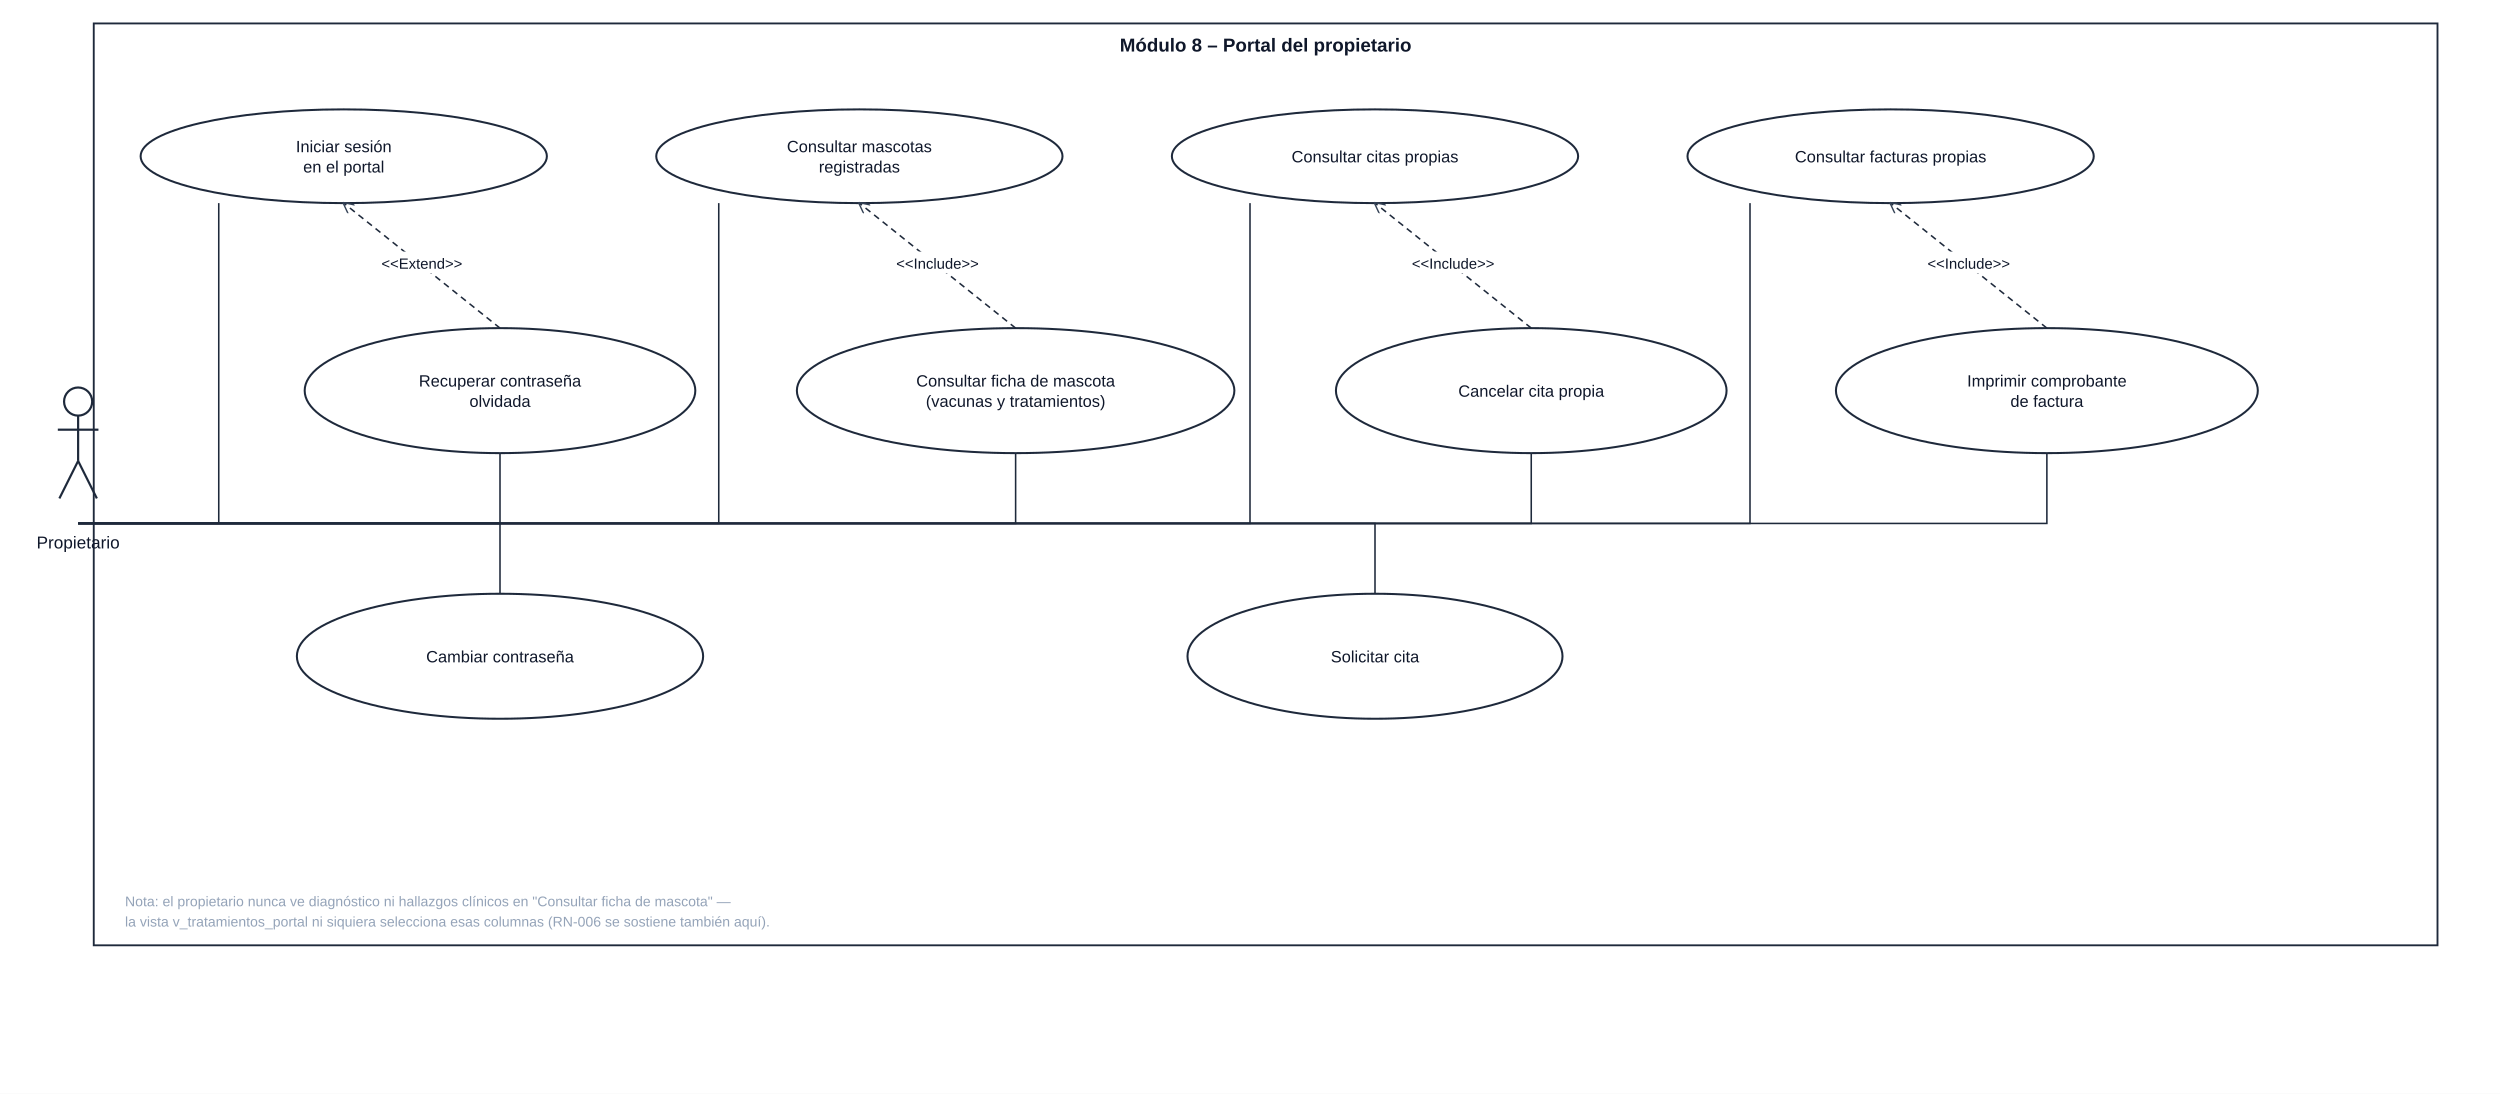
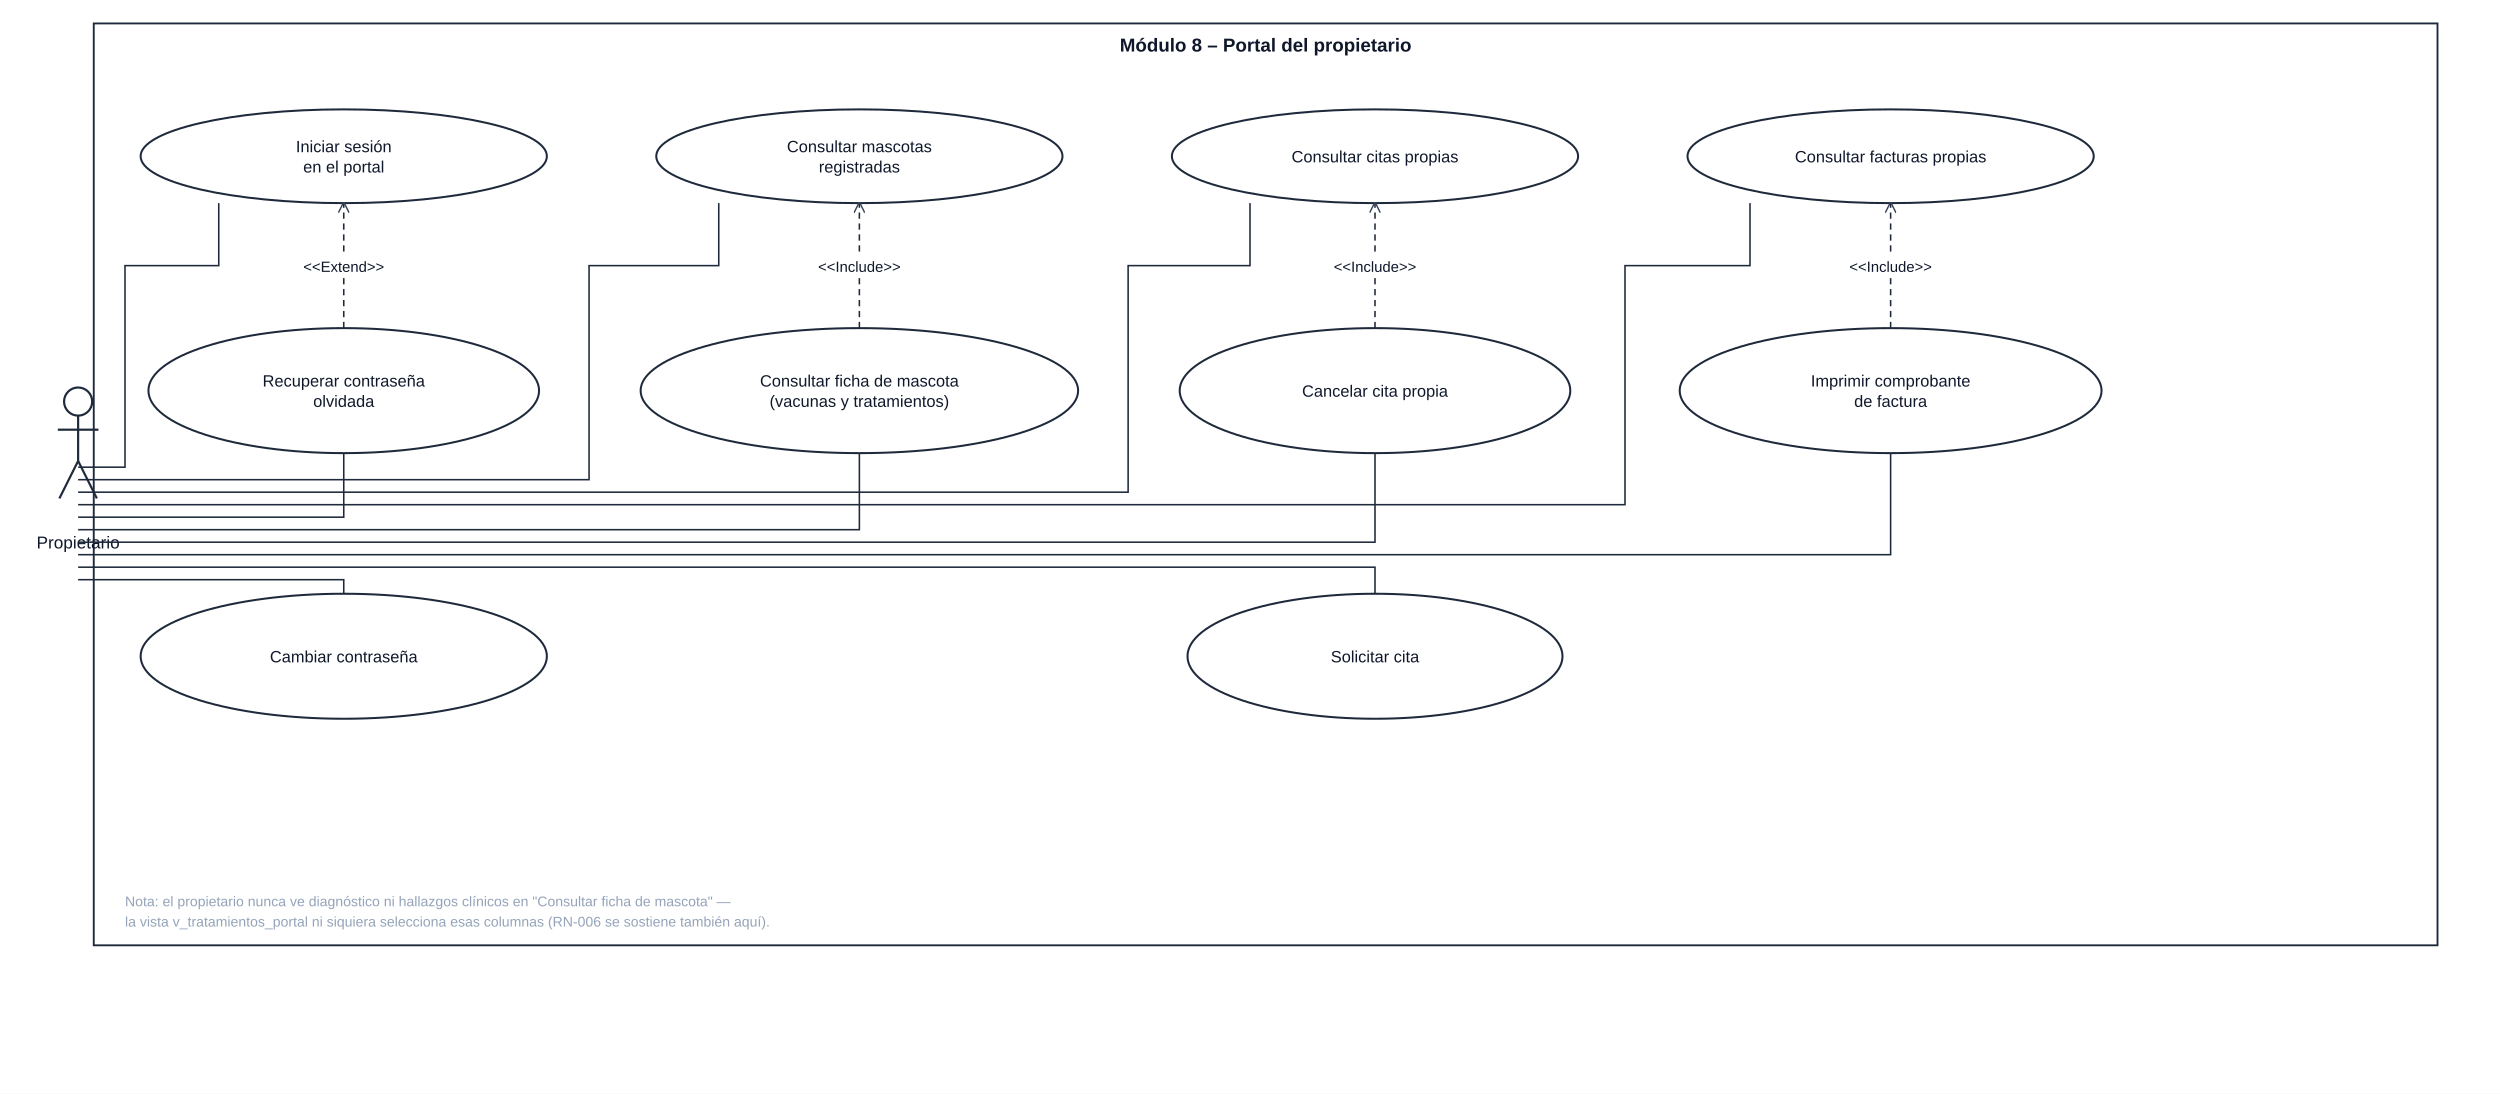
<svg xmlns="http://www.w3.org/2000/svg" viewBox="0 0 1600 700" font-family="Segoe UI, Arial, Helvetica, sans-serif">
  <defs>
    <marker id="uc_arrow" viewBox="0 0 10 10" refX="9" refY="5" markerWidth="7" markerHeight="7" orient="auto-start-reverse">
      <path d="M0,0 L10,5 L0,10" fill="none" stroke="#334155" stroke-width="1.3" />
    </marker>
  </defs>
  <rect x="0" y="0" width="1600" height="700" fill="#ffffff" />
  <rect x="60" y="15" width="1500" height="590" fill="none" stroke="#1e293b" stroke-width="1.2" />
  <text x="810.0" y="33" text-anchor="middle" font-size="12" font-weight="600" fill="#0f172a">Módulo 8 – Portal del propietario</text>
  <g stroke="#1e293b" stroke-width="1.4" fill="none">
    <circle cx="50" cy="257" r="9" fill="#ffffff" />
    <line x1="50" y1="266" x2="50" y2="295" />
    <line x1="37" y1="275" x2="63" y2="275" />
    <line x1="50" y1="295" x2="38" y2="319" />
    <line x1="50" y1="295" x2="62" y2="319" />
  </g>
  <text x="50" y="351" text-anchor="middle" font-size="11" fill="#0f172a">Propietario</text>
  <ellipse cx="220" cy="100" rx="130.0" ry="30.0" fill="#ffffff" stroke="#1e293b" stroke-width="1.3" />
  <text x="220" y="97.4" text-anchor="middle" font-size="10.5" fill="#0f172a">Iniciar sesión</text>
  <text x="220" y="110.4" text-anchor="middle" font-size="10.5" fill="#0f172a">en el portal</text>
  <ellipse cx="550" cy="100" rx="130.0" ry="30.0" fill="#ffffff" stroke="#1e293b" stroke-width="1.3" />
  <text x="550" y="97.4" text-anchor="middle" font-size="10.5" fill="#0f172a">Consultar mascotas</text>
  <text x="550" y="110.4" text-anchor="middle" font-size="10.5" fill="#0f172a">registradas</text>
  <ellipse cx="880" cy="100" rx="130.0" ry="30.0" fill="#ffffff" stroke="#1e293b" stroke-width="1.3" />
  <text x="880" y="103.9" text-anchor="middle" font-size="10.5" fill="#0f172a">Consultar citas propias</text>
  <ellipse cx="1210" cy="100" rx="130.0" ry="30.0" fill="#ffffff" stroke="#1e293b" stroke-width="1.3" />
  <text x="1210" y="103.9" text-anchor="middle" font-size="10.5" fill="#0f172a">Consultar facturas propias</text>
-   <ellipse cx="320" cy="250" rx="125.0" ry="40.0" fill="#ffffff" stroke="#1e293b" stroke-width="1.3" />
-   <text x="320" y="247.4" text-anchor="middle" font-size="10.5" fill="#0f172a">Recuperar contraseña</text>
-   <text x="320" y="260.4" text-anchor="middle" font-size="10.5" fill="#0f172a">olvidada</text>
-   <ellipse cx="650" cy="250" rx="140.0" ry="40.0" fill="#ffffff" stroke="#1e293b" stroke-width="1.3" />
-   <text x="650" y="247.4" text-anchor="middle" font-size="10.5" fill="#0f172a">Consultar ficha de mascota</text>
-   <text x="650" y="260.4" text-anchor="middle" font-size="10.5" fill="#0f172a">(vacunas y tratamientos)</text>
-   <ellipse cx="980" cy="250" rx="125.0" ry="40.0" fill="#ffffff" stroke="#1e293b" stroke-width="1.3" />
-   <text x="980" y="253.9" text-anchor="middle" font-size="10.5" fill="#0f172a">Cancelar cita propia</text>
-   <ellipse cx="1310" cy="250" rx="135.0" ry="40.0" fill="#ffffff" stroke="#1e293b" stroke-width="1.3" />
-   <text x="1310" y="247.4" text-anchor="middle" font-size="10.5" fill="#0f172a">Imprimir comprobante</text>
-   <text x="1310" y="260.4" text-anchor="middle" font-size="10.5" fill="#0f172a">de factura</text>
+   <ellipse cx="220" cy="250" rx="125.0" ry="40.0" fill="#ffffff" stroke="#1e293b" stroke-width="1.3" />
+   <text x="220" y="247.4" text-anchor="middle" font-size="10.5" fill="#0f172a">Recuperar contraseña</text>
+   <text x="220" y="260.4" text-anchor="middle" font-size="10.5" fill="#0f172a">olvidada</text>
+   <ellipse cx="550" cy="250" rx="140.0" ry="40.0" fill="#ffffff" stroke="#1e293b" stroke-width="1.3" />
+   <text x="550" y="247.4" text-anchor="middle" font-size="10.5" fill="#0f172a">Consultar ficha de mascota</text>
+   <text x="550" y="260.4" text-anchor="middle" font-size="10.5" fill="#0f172a">(vacunas y tratamientos)</text>
+   <ellipse cx="880" cy="250" rx="125.0" ry="40.0" fill="#ffffff" stroke="#1e293b" stroke-width="1.3" />
+   <text x="880" y="253.9" text-anchor="middle" font-size="10.5" fill="#0f172a">Cancelar cita propia</text>
+   <ellipse cx="1210" cy="250" rx="135.0" ry="40.0" fill="#ffffff" stroke="#1e293b" stroke-width="1.3" />
+   <text x="1210" y="247.4" text-anchor="middle" font-size="10.5" fill="#0f172a">Imprimir comprobante</text>
+   <text x="1210" y="260.4" text-anchor="middle" font-size="10.5" fill="#0f172a">de factura</text>
  <ellipse cx="880" cy="420" rx="120.0" ry="40.0" fill="#ffffff" stroke="#1e293b" stroke-width="1.3" />
  <text x="880" y="423.9" text-anchor="middle" font-size="10.5" fill="#0f172a">Solicitar cita</text>
-   <ellipse cx="320" cy="420" rx="130.0" ry="40.0" fill="#ffffff" stroke="#1e293b" stroke-width="1.3" />
-   <text x="320" y="423.9" text-anchor="middle" font-size="10.5" fill="#0f172a">Cambiar contraseña</text>
-   <path d="M320,210.0 L220,130.0" fill="none" stroke="#1e293b" stroke-width="1" stroke-dasharray="4 3" marker-end="url(#uc_arrow)" />
-   <rect x="232.0" y="161.0" width="76" height="14" fill="#ffffff" />
-   <text x="270.0" y="172.0" text-anchor="middle" font-size="9.5" fill="#0f172a">&lt;&lt;Extend&gt;&gt;</text>
-   <path d="M650,210.0 L550,130.0" fill="none" stroke="#1e293b" stroke-width="1" stroke-dasharray="4 3" marker-end="url(#uc_arrow)" />
-   <rect x="562.0" y="161.0" width="76" height="14" fill="#ffffff" />
-   <text x="600.0" y="172.0" text-anchor="middle" font-size="9.5" fill="#0f172a">&lt;&lt;Include&gt;&gt;</text>
-   <path d="M980,210.0 L880,130.0" fill="none" stroke="#1e293b" stroke-width="1" stroke-dasharray="4 3" marker-end="url(#uc_arrow)" />
-   <rect x="892.0" y="161.0" width="76" height="14" fill="#ffffff" />
-   <text x="930.0" y="172.0" text-anchor="middle" font-size="9.5" fill="#0f172a">&lt;&lt;Include&gt;&gt;</text>
-   <path d="M1310,210.0 L1210,130.0" fill="none" stroke="#1e293b" stroke-width="1" stroke-dasharray="4 3" marker-end="url(#uc_arrow)" />
-   <rect x="1222.0" y="161.0" width="76" height="14" fill="#ffffff" />
-   <text x="1260.0" y="172.0" text-anchor="middle" font-size="9.5" fill="#0f172a">&lt;&lt;Include&gt;&gt;</text>
-   <polyline points="50,335 140,335 140,130.0" fill="none" stroke="#1e293b" stroke-width="1" />
-   <polyline points="50,335 460,335 460,130.0" fill="none" stroke="#1e293b" stroke-width="1" />
-   <polyline points="50,335 800,335 800,130.0" fill="none" stroke="#1e293b" stroke-width="1" />
-   <polyline points="50,335 1120,335 1120,130.0" fill="none" stroke="#1e293b" stroke-width="1" />
-   <polyline points="50,335 320,335 320,290.0" fill="none" stroke="#1e293b" stroke-width="1" />
-   <polyline points="50,335 650,335 650,290.0" fill="none" stroke="#1e293b" stroke-width="1" />
-   <polyline points="50,335 980,335 980,290.0" fill="none" stroke="#1e293b" stroke-width="1" />
-   <polyline points="50,335 1310,335 1310,290.0" fill="none" stroke="#1e293b" stroke-width="1" />
-   <polyline points="50,335 880,335 880,380.0" fill="none" stroke="#1e293b" stroke-width="1" />
-   <polyline points="50,335 320,335 320,380.0" fill="none" stroke="#1e293b" stroke-width="1" />
+   <ellipse cx="220" cy="420" rx="130.0" ry="40.0" fill="#ffffff" stroke="#1e293b" stroke-width="1.3" />
+   <text x="220" y="423.9" text-anchor="middle" font-size="10.5" fill="#0f172a">Cambiar contraseña</text>
+   <path d="M220,210.0 L220,130.0" fill="none" stroke="#1e293b" stroke-width="1" stroke-dasharray="4 3" marker-end="url(#uc_arrow)" />
+   <rect x="182.0" y="163.0" width="76" height="14" fill="#ffffff" />
+   <text x="220.0" y="174.0" text-anchor="middle" font-size="9.5" fill="#0f172a">&lt;&lt;Extend&gt;&gt;</text>
+   <path d="M550,210.0 L550,130.0" fill="none" stroke="#1e293b" stroke-width="1" stroke-dasharray="4 3" marker-end="url(#uc_arrow)" />
+   <rect x="512.0" y="163.0" width="76" height="14" fill="#ffffff" />
+   <text x="550.0" y="174.0" text-anchor="middle" font-size="9.5" fill="#0f172a">&lt;&lt;Include&gt;&gt;</text>
+   <path d="M880,210.0 L880,130.0" fill="none" stroke="#1e293b" stroke-width="1" stroke-dasharray="4 3" marker-end="url(#uc_arrow)" />
+   <rect x="842.0" y="163.0" width="76" height="14" fill="#ffffff" />
+   <text x="880.0" y="174.0" text-anchor="middle" font-size="9.5" fill="#0f172a">&lt;&lt;Include&gt;&gt;</text>
+   <path d="M1210,210.0 L1210,130.0" fill="none" stroke="#1e293b" stroke-width="1" stroke-dasharray="4 3" marker-end="url(#uc_arrow)" />
+   <rect x="1172.0" y="163.0" width="76" height="14" fill="#ffffff" />
+   <text x="1210.0" y="174.0" text-anchor="middle" font-size="9.5" fill="#0f172a">&lt;&lt;Include&gt;&gt;</text>
+   <path d="M50.0,299.0 L80.0,299.0 L80.0,170.0 L140.0,170.0 L140.0,130.0" fill="none" stroke="#1e293b" stroke-width="1" />
+   <path d="M50.0,307.0 L377.0,307.0 L377.0,170.0 L460.0,170.0 L460.0,130.0" fill="none" stroke="#1e293b" stroke-width="1" />
+   <path d="M50.0,315.0 L722.0,315.0 L722.0,170.0 L800.0,170.0 L800.0,130.0" fill="none" stroke="#1e293b" stroke-width="1" />
+   <path d="M50.0,323.0 L1040.0,323.0 L1040.0,170.0 L1120.0,170.0 L1120.0,130.0" fill="none" stroke="#1e293b" stroke-width="1" />
+   <path d="M50.0,331.0 L220.0,331.0 L220.0,290.0" fill="none" stroke="#1e293b" stroke-width="1" />
+   <path d="M50.0,339.0 L550.0,339.0 L550.0,290.0" fill="none" stroke="#1e293b" stroke-width="1" />
+   <path d="M50.0,347.0 L880.0,347.0 L880.0,290.0" fill="none" stroke="#1e293b" stroke-width="1" />
+   <path d="M50.0,355.0 L1210.0,355.0 L1210.0,290.0" fill="none" stroke="#1e293b" stroke-width="1" />
+   <path d="M50.0,363.0 L880.0,363.0 L880.0,380.0" fill="none" stroke="#1e293b" stroke-width="1" />
+   <path d="M50.0,371.0 L220.0,371.0 L220.0,380.0" fill="none" stroke="#1e293b" stroke-width="1" />
  <text x="80" y="580" text-anchor="start" font-size="9" fill="#94a3b8">Nota: el propietario nunca ve diagnóstico ni hallazgos clínicos en "Consultar ficha de mascota" —</text>
  <text x="80" y="593" text-anchor="start" font-size="9" fill="#94a3b8">la vista v_tratamientos_portal ni siquiera selecciona esas columnas (RN-006 se sostiene también aquí).</text>
</svg>
